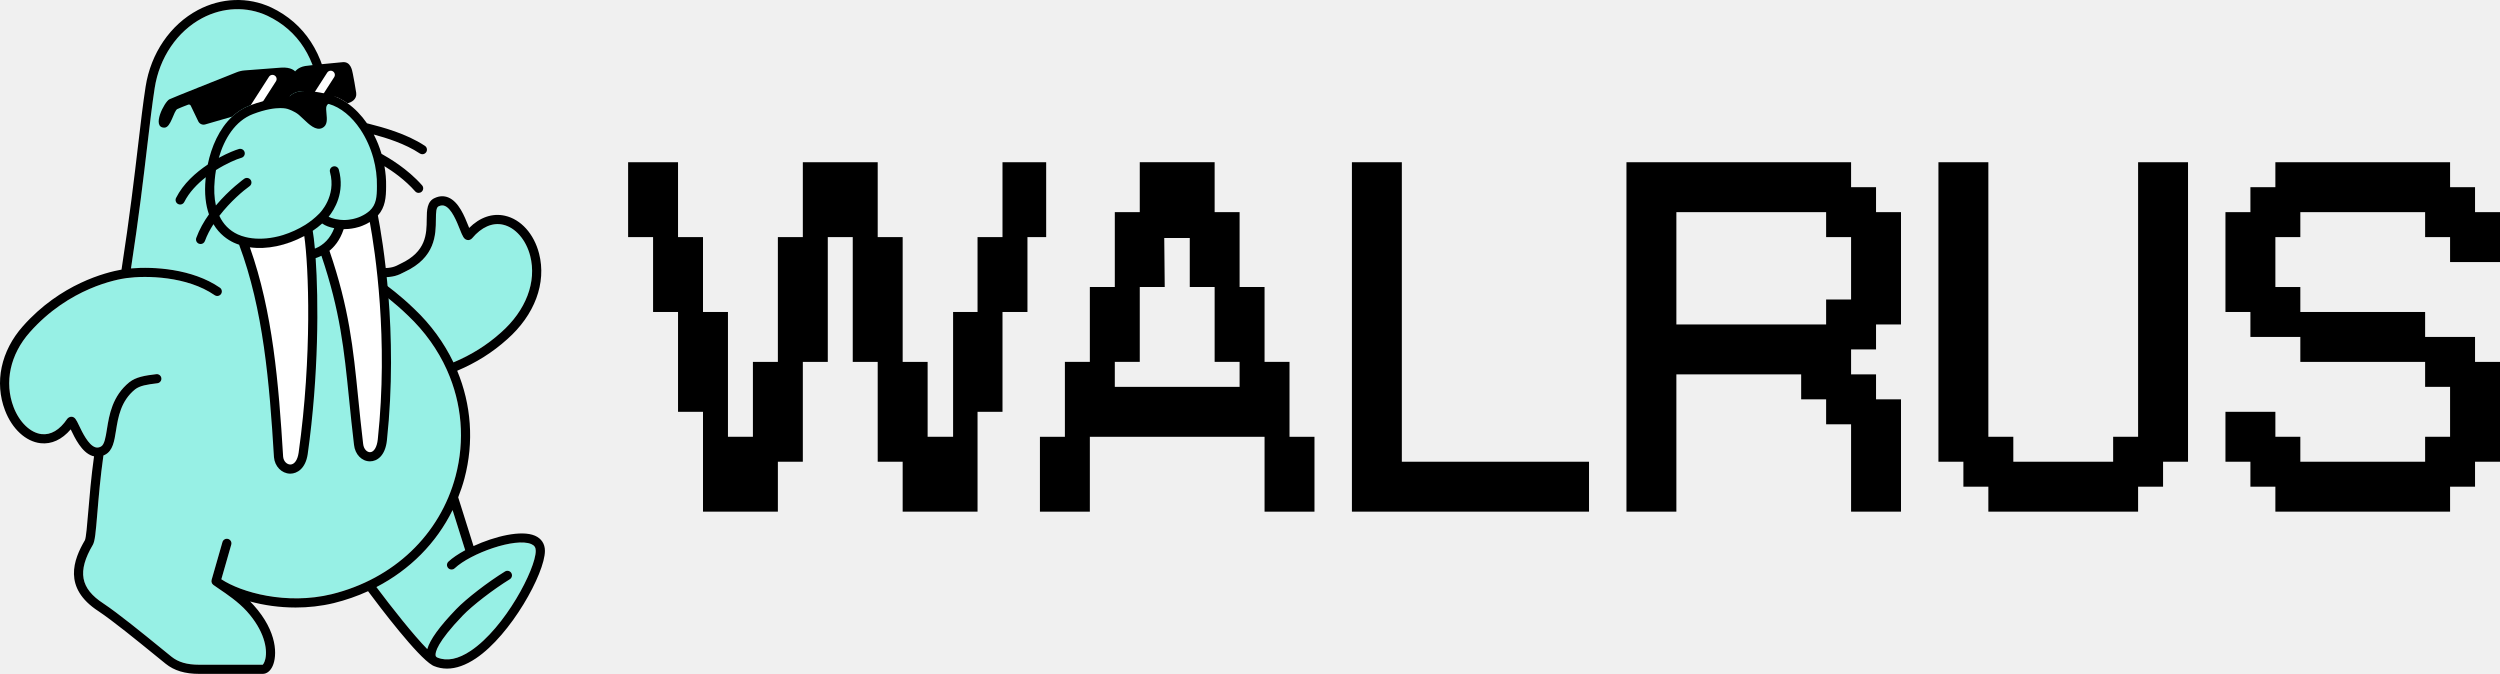
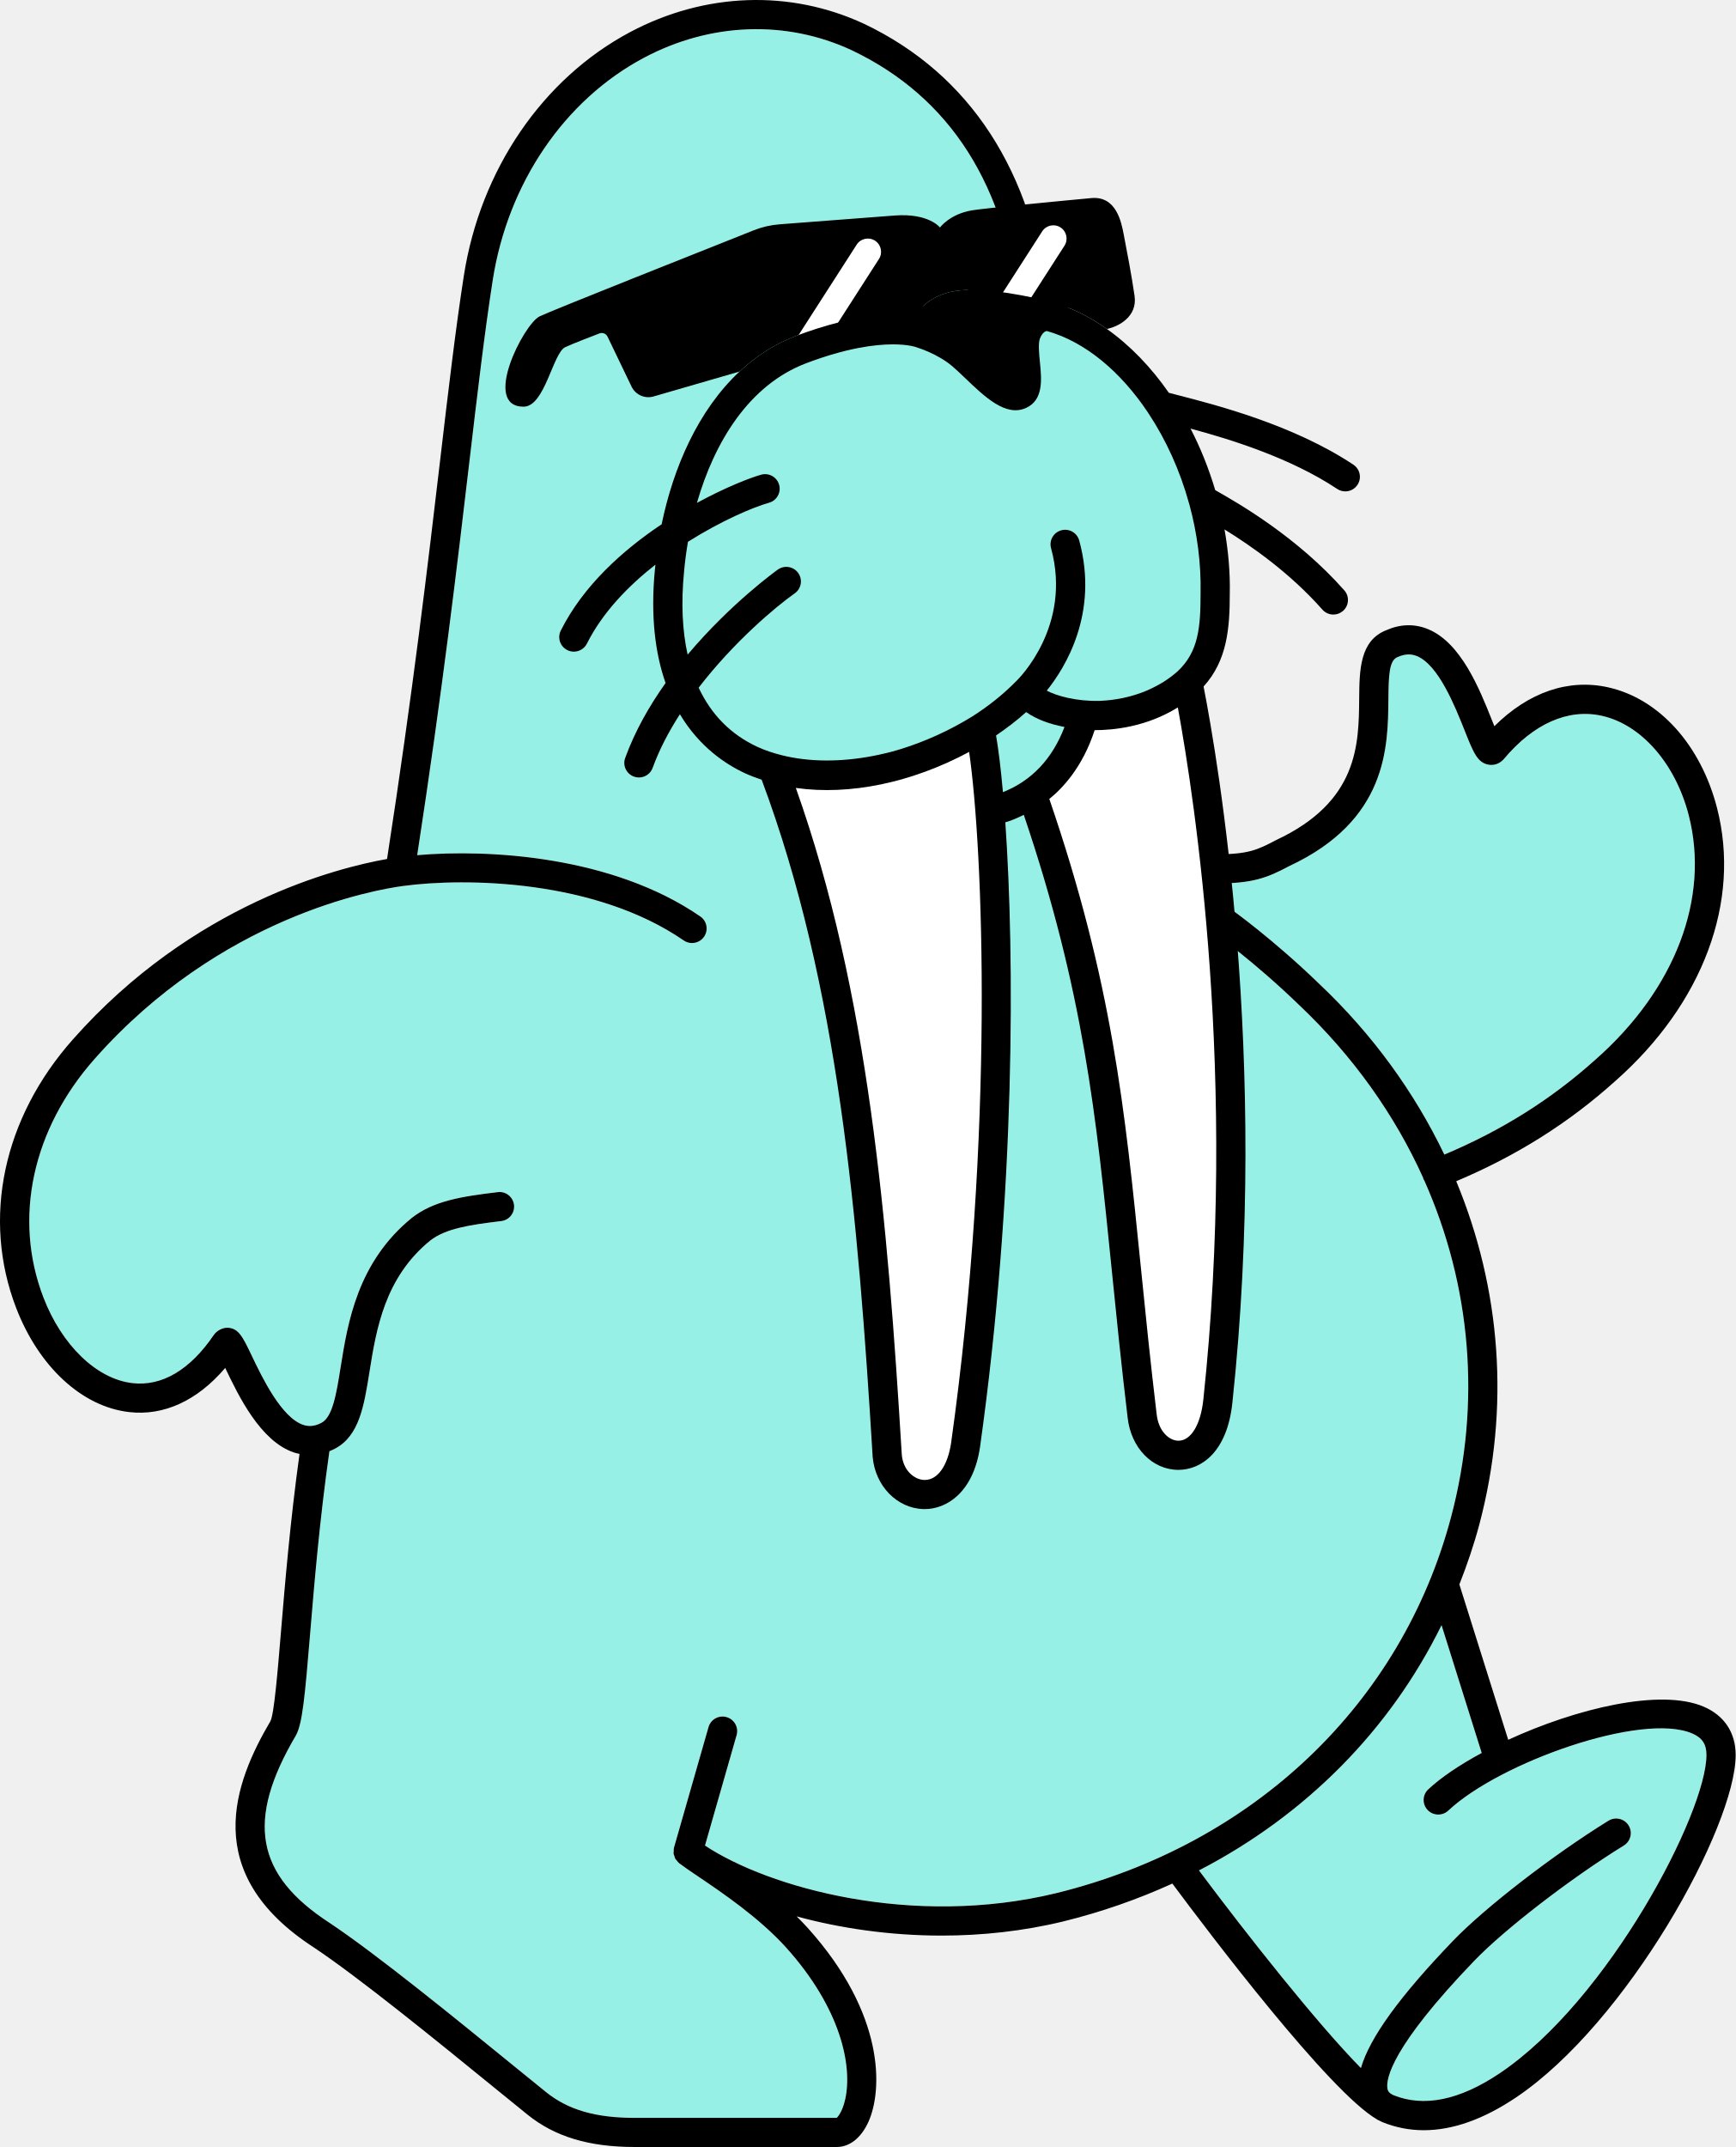
- <svg xmlns="http://www.w3.org/2000/svg" width="601" height="162" viewBox="0 0 601 162" fill="none">
+ <svg xmlns="http://www.w3.org/2000/svg" width="131" height="162" viewBox="0 0 131 162" fill="none">
  <path d="M109.661 146.449C112.075 143.938 117.231 139.954 121.401 137.38C121.92 137.062 122.598 137.22 122.919 137.736C123.239 138.253 123.08 138.93 122.562 139.25C118.525 141.742 113.558 145.571 111.252 147.969C105.016 154.461 104.603 156.851 104.715 157.577C104.738 157.727 104.793 157.847 104.945 157.959C105.017 158 105.101 158.06 105.164 158.085C107.462 159.021 110.16 158.47 113.178 156.446C121.407 150.929 128.796 136.766 128.796 132.418C128.796 131.606 128.475 131.122 127.722 130.797C123.926 129.163 113.186 132.982 109.308 136.618C108.863 137.033 108.167 137.011 107.749 136.57C107.332 136.127 107.353 135.431 107.797 135.016C108.768 134.106 110.185 133.158 111.834 132.268L108.802 122.623C104.907 130.551 98.542 136.962 90.493 141.131C94.158 146.042 99.425 152.698 102.715 156.044C103.384 153.744 105.645 150.629 109.661 146.449Z" fill="#97F0E5" />
  <path d="M78.161 24.701C77.546 24.751 77.015 24.318 76.955 23.715C75.997 14.039 71.733 7.336 64.284 3.79C59.334 1.487 53.612 1.693 48.593 4.364C42.589 7.558 38.325 13.835 37.186 21.155C36.571 25.108 36.036 29.655 35.417 34.921C34.513 42.608 33.394 52.115 31.488 64.526C36.88 64.058 46.228 64.582 52.858 69.152C53.359 69.497 53.484 70.182 53.138 70.682C52.792 71.181 52.104 71.305 51.604 70.961C44.939 66.366 35.159 66.213 30.431 66.849C28.207 67.147 16.633 69.179 7.159 79.879C2.437 85.193 0.985 91.925 3.272 97.887C4.663 101.51 7.3 104.053 9.989 104.361C12.223 104.625 14.352 103.36 16.142 100.722C16.354 100.409 16.79 100.179 17.166 100.183C18.004 100.209 18.316 100.861 18.999 102.289C19.779 103.922 21.232 106.96 22.893 107.514C23.338 107.662 23.772 107.613 24.262 107.358C25.112 106.908 25.39 105.167 25.712 103.151C26.246 99.81 26.977 95.235 31.09 91.89C32.717 90.617 34.801 90.284 37.568 89.952C38.167 89.872 38.722 90.308 38.795 90.911C38.867 91.514 38.436 92.062 37.832 92.134C35.423 92.423 33.628 92.698 32.468 93.607C29.022 96.409 28.394 100.339 27.889 103.497C27.475 106.093 27.116 108.336 25.29 109.304C25.147 109.378 25.005 109.441 24.862 109.499C24.127 114.664 23.729 119.401 23.41 123.235C23.006 128.087 22.822 130.092 22.322 130.965C18.548 137.372 19.289 141.461 24.873 145.088C28.397 147.433 34.349 152.276 38.693 155.813C39.614 156.562 40.462 157.253 41.199 157.847C42.873 159.199 44.947 159.802 47.922 159.802H63.155C63.18 159.775 63.568 159.412 63.793 158.4C64.353 155.882 63.473 151.55 59.328 146.944C57.285 144.688 54.509 142.812 52.673 141.572C52.081 141.173 51.598 140.844 51.274 140.597C51.272 140.595 51.27 140.594 51.269 140.593C51.269 140.593 51.269 140.593 51.269 140.593C51.266 140.591 51.261 140.587 51.258 140.585C51.255 140.583 51.254 140.579 51.251 140.576C51.181 140.522 51.133 140.45 51.08 140.382C51.047 140.34 51.001 140.306 50.975 140.261C50.973 140.257 50.971 140.254 50.969 140.251C50.936 140.192 50.927 140.124 50.905 140.06C50.883 139.993 50.849 139.931 50.839 139.862C50.839 139.859 50.838 139.856 50.837 139.852C50.832 139.813 50.846 139.772 50.845 139.732C50.844 139.705 50.848 139.68 50.85 139.653C50.854 139.583 50.845 139.512 50.863 139.442C50.865 139.436 50.868 139.43 50.869 139.423C50.87 139.419 50.869 139.416 50.87 139.412L53.476 130.318C53.643 129.734 54.251 129.394 54.839 129.563C55.424 129.73 55.763 130.338 55.596 130.921L53.208 139.255C58.009 142.437 68.87 145.481 79.73 142.844C94.642 139.171 105.781 128.561 109.522 114.462C111.812 105.834 111.025 97 107.504 89.08C107.478 89.036 107.446 88.997 107.427 88.949C107.416 88.922 107.421 88.894 107.412 88.868C105.264 84.112 102.128 79.691 98.072 75.851C94.664 72.549 91.609 70.375 91.579 70.353C91.083 70.001 90.966 69.315 91.319 68.82C91.67 68.324 92.359 68.209 92.855 68.56C92.984 68.652 96.071 70.847 99.599 74.265C103.622 78.074 106.767 82.436 109.012 87.118C113.339 85.3 117.092 82.947 120.441 79.933C126.444 74.639 129.064 67.755 127.458 61.511C126.458 57.624 123.889 54.681 120.914 54.011C118.373 53.439 115.742 54.596 113.508 57.268C113.196 57.621 112.78 57.773 112.351 57.698C111.511 57.549 111.209 56.792 110.549 55.133C109.81 53.278 108.573 50.171 106.938 49.503C106.484 49.318 106.025 49.342 105.489 49.576C104.846 49.826 104.806 50.941 104.79 52.74C104.758 56.388 104.709 61.9 97.294 65.356C95.647 66.233 94.549 66.659 91.816 66.659C91.207 66.659 90.714 66.166 90.714 65.559C90.714 65.062 91.051 64.658 91.505 64.522C90.969 60.264 89.511 51.368 89.511 51.368C89.511 51.368 91.616 47.97 91.516 44.872C91.315 37.776 88.91 28.782 80.592 24.584C80.15 24.254 79.647 23.596 79.1 23.1C79.115 23.234 79.136 23.363 79.15 23.498C79.209 24.102 78.767 24.641 78.161 24.701Z" fill="#97F0E5" />
  <path d="M128.598 128.78C125.311 127.363 118.921 128.934 113.833 131.274L110.147 119.551C110.725 118.081 111.241 116.578 111.654 115.025C113.986 106.235 113.285 97.252 109.91 89.128C114.45 87.214 118.393 84.739 121.91 81.573C128.538 75.728 131.41 68.024 129.594 60.965C128.371 56.215 125.231 52.729 121.398 51.867C118.386 51.187 115.364 52.232 112.788 54.796C112.723 54.637 112.659 54.474 112.598 54.322C111.673 52 110.276 48.492 107.774 47.469C106.759 47.053 105.691 47.085 104.645 47.545C102.624 48.329 102.605 50.562 102.585 52.721C102.555 56.185 102.517 60.495 96.308 63.39C94.913 64.132 94.196 64.46 91.816 64.46C91.706 64.46 91.605 64.492 91.505 64.522C91.051 64.658 90.714 65.062 90.714 65.559C90.714 66.166 91.207 66.659 91.816 66.659C94.549 66.659 95.647 66.233 97.293 65.356C104.709 61.9 104.758 56.388 104.79 52.74C104.806 50.941 104.846 49.826 105.489 49.576C106.025 49.342 106.484 49.318 106.938 49.503C108.573 50.171 109.81 53.278 110.549 55.133C111.209 56.792 111.511 57.549 112.351 57.698C112.78 57.773 113.196 57.621 113.508 57.268C115.741 54.596 118.373 53.439 120.914 54.012C123.889 54.681 126.458 57.625 127.458 61.511C129.064 67.755 126.444 74.639 120.441 79.933C117.092 82.947 113.339 85.3 109.012 87.119C106.767 82.436 103.622 78.074 99.599 74.265C96.071 70.847 92.984 68.652 92.855 68.56C92.359 68.209 91.67 68.324 91.319 68.82C90.966 69.315 91.083 70.001 91.579 70.353C91.609 70.375 94.664 72.549 98.072 75.851C102.128 79.692 105.264 84.112 107.412 88.868C107.42 88.895 107.416 88.922 107.427 88.949C107.446 88.998 107.478 89.036 107.504 89.08C111.025 97 111.812 105.834 109.522 114.463C105.78 128.561 94.642 139.171 79.73 142.844C68.87 145.482 58.009 142.437 53.208 139.255L55.596 130.921C55.763 130.338 55.424 129.73 54.839 129.563C54.251 129.394 53.643 129.735 53.476 130.318L50.87 139.412C50.869 139.416 50.87 139.419 50.869 139.423C50.867 139.43 50.865 139.436 50.863 139.442C50.845 139.512 50.853 139.583 50.85 139.654C50.848 139.68 50.844 139.706 50.845 139.732C50.845 139.772 50.832 139.813 50.837 139.852C50.838 139.856 50.839 139.859 50.839 139.862C50.849 139.931 50.883 139.993 50.905 140.06C50.927 140.124 50.936 140.192 50.969 140.251C50.971 140.254 50.973 140.257 50.975 140.261C51.001 140.306 51.047 140.34 51.08 140.382C51.133 140.45 51.181 140.522 51.25 140.576C51.254 140.579 51.255 140.583 51.258 140.585C51.261 140.587 51.265 140.59 51.268 140.592C51.268 140.592 51.268 140.593 51.268 140.592C51.27 140.594 51.272 140.596 51.274 140.597C51.598 140.844 52.081 141.173 52.673 141.572C54.509 142.812 57.285 144.688 59.328 146.944C63.473 151.55 64.353 155.883 63.793 158.401C63.568 159.412 63.18 159.775 63.155 159.802H47.922C44.947 159.802 42.873 159.199 41.199 157.847C40.462 157.253 39.614 156.562 38.693 155.813C34.349 152.276 28.397 147.433 24.873 145.088C19.289 141.461 18.548 137.372 22.322 130.965C22.822 130.092 23.006 128.087 23.41 123.235C23.729 119.401 24.127 114.664 24.862 109.499C25.004 109.441 25.147 109.379 25.289 109.304C27.116 108.336 27.475 106.094 27.889 103.497C28.394 100.339 29.021 96.409 32.468 93.607C33.628 92.698 35.422 92.423 37.831 92.134C38.436 92.062 38.867 91.515 38.794 90.911C38.722 90.308 38.167 89.872 37.568 89.952C34.8 90.284 32.716 90.617 31.09 91.89C26.977 95.235 26.245 99.81 25.712 103.151C25.39 105.167 25.112 106.909 24.262 107.358C23.772 107.613 23.338 107.662 22.893 107.514C21.232 106.96 19.779 103.922 18.999 102.289C18.316 100.862 18.004 100.209 17.166 100.183C16.79 100.179 16.354 100.409 16.142 100.722C14.352 103.36 12.223 104.625 9.989 104.361C7.3 104.053 4.663 101.511 3.272 97.887C0.985 91.925 2.437 85.193 7.159 79.879C16.633 69.179 28.207 67.147 30.431 66.849C35.159 66.213 44.939 66.367 51.604 70.961C52.104 71.305 52.791 71.181 53.138 70.682C53.484 70.182 53.359 69.497 52.858 69.152C46.228 64.582 36.88 64.058 31.488 64.526C33.394 52.115 34.513 42.608 35.417 34.921C36.036 29.656 36.571 25.108 37.186 21.155C38.325 13.835 42.589 7.558 48.593 4.364C53.612 1.693 59.334 1.487 64.284 3.79C71.733 7.336 75.997 14.039 76.955 23.715C77.015 24.319 77.545 24.751 78.161 24.701C78.767 24.641 79.209 24.103 79.15 23.498C79.136 23.363 79.115 23.234 79.1 23.101C77.99 12.963 73.206 5.601 65.225 1.802C59.631 -0.802 53.191 -0.574 47.555 2.424C40.943 5.942 36.252 12.818 35.007 20.818C34.386 24.812 33.849 29.378 33.227 34.665C32.31 42.463 31.172 52.136 29.213 64.814C25.479 65.474 14.554 68.204 5.507 78.422C0.231 84.361 -1.374 91.931 1.213 98.672C2.921 103.121 6.186 106.138 9.736 106.546C12.367 106.848 14.884 105.692 16.999 103.216C17.002 103.222 17.006 103.229 17.008 103.236C17.994 105.298 19.644 108.749 22.194 109.599C22.331 109.645 22.47 109.673 22.607 109.702C21.907 114.757 21.507 119.513 21.213 123.053C20.957 126.127 20.692 129.306 20.414 129.863C17.68 134.506 15.043 141.326 23.659 146.924C27.086 149.203 32.989 154.008 37.299 157.516C38.222 158.268 39.073 158.96 39.812 159.556C41.877 161.224 44.454 162 47.922 162H63.154C64.134 162 65.009 161.302 65.553 160.084C66.609 157.724 66.832 151.992 60.966 145.473C60.695 145.174 60.414 144.883 60.126 144.599C63.425 145.499 67.17 146.048 71.068 146.048C74.088 146.048 77.198 145.721 80.255 144.979C83.141 144.268 85.889 143.306 88.484 142.123C91.353 145.982 100.336 157.838 103.934 159.92C103.955 159.932 103.97 159.949 103.992 159.96C104.01 159.97 104.03 159.974 104.049 159.983C104.145 160.034 104.241 160.084 104.328 160.12C105.334 160.529 106.38 160.733 107.463 160.733C109.639 160.733 111.963 159.911 114.409 158.271C122.802 152.642 131 137.827 131 132.418C131 130.74 130.147 129.448 128.598 128.78ZM113.178 156.446C110.16 158.47 107.462 159.021 105.164 158.085C105.101 158.059 105.017 158 104.945 157.959C104.793 157.847 104.738 157.727 104.715 157.577C104.603 156.851 105.016 154.46 111.252 147.969C113.558 145.571 118.525 141.742 122.562 139.25C123.079 138.93 123.239 138.253 122.919 137.736C122.598 137.22 121.92 137.062 121.401 137.38C117.231 139.954 112.074 143.938 109.661 146.449C105.644 150.629 103.384 153.744 102.715 156.044C99.425 152.698 94.158 146.042 90.492 141.131C98.542 136.962 104.907 130.551 108.802 122.623L111.834 132.268C110.185 133.158 108.768 134.106 107.797 135.016C107.353 135.431 107.332 136.127 107.749 136.57C108.167 137.011 108.863 137.033 109.308 136.618C113.186 132.982 123.926 129.163 127.722 130.797C128.475 131.122 128.796 131.606 128.796 132.418C128.796 136.766 121.407 150.929 113.178 156.446Z" fill="black" />
  <path d="M68.987 23.901C69.545 23.058 70.679 21.967 72.835 21.887C75.668 21.773 79.232 22.76 79.386 22.803C80.839 23.19 82.232 23.893 83.542 24.821C83.545 24.82 83.549 24.821 83.552 24.821C84.424 24.636 85.857 23.898 85.632 22.327C85.402 20.73 85.044 18.899 84.811 17.681C84.639 16.783 84.26 14.774 82.376 14.946C80.493 15.118 74.272 15.717 73.361 15.871C71.669 16.157 70.947 17.167 70.947 17.167C70.947 17.167 70.103 16.064 67.522 16.262L58.853 16.924C58.172 16.976 57.508 17.129 56.874 17.382C53.406 18.764 41.588 23.448 40.721 23.875C39.525 24.464 36.338 30.686 39.518 30.686C41.124 30.686 41.724 26.641 42.66 26.196C43.202 25.938 44.641 25.391 45.24 25.159C45.477 25.066 45.744 25.173 45.855 25.402L47.667 29.171C47.974 29.809 48.709 30.121 49.383 29.899L55.816 28.035C57.034 26.899 58.437 25.971 60.056 25.356C64.685 23.597 67.574 23.662 68.987 23.901Z" fill="black" />
  <path d="M69.67 23.185L68.908 19.32C68.908 19.32 68.847 18.252 67.705 18.35L58.826 19.105C58.826 19.105 57.724 19.078 57.971 20.364L58.715 24.238C58.715 24.238 58.763 25.195 60.301 25.049L69.854 24.137L69.67 23.185Z" fill="black" />
  <path d="M83.443 21.917L82.724 18.046C82.593 17.343 81.939 16.861 81.228 16.943L73.536 17.831C73.536 17.831 72.279 17.91 72.492 18.997L73.226 22.756C73.356 23.396 74.343 23.775 74.934 23.775C74.934 23.775 81.728 23.125 82.597 23.039C83.644 22.934 83.443 21.917 83.443 21.917Z" fill="black" />
  <path fill-rule="evenodd" clip-rule="evenodd" d="M66.041 18.159C66.505 18.457 66.64 19.076 66.341 19.541L61.841 26.541C61.542 27.005 60.924 27.14 60.459 26.841C59.995 26.543 59.86 25.924 60.159 25.459L64.659 18.459C64.957 17.995 65.576 17.86 66.041 18.159Z" fill="white" />
  <path fill-rule="evenodd" clip-rule="evenodd" d="M80.041 17.159C80.505 17.457 80.64 18.076 80.341 18.541L75.841 25.541C75.543 26.005 74.924 26.14 74.459 25.841C73.995 25.543 73.86 24.924 74.159 24.459L78.659 17.459C78.957 16.995 79.576 16.86 80.041 17.159Z" fill="white" />
  <path d="M102.149 35.063C97.633 32.06 91.772 30.553 88.955 29.829C88.663 29.755 88.428 29.693 88.22 29.637C86.871 27.696 85.282 26.054 83.542 24.821C82.232 23.892 80.839 23.19 79.386 22.803C79.232 22.76 75.668 21.773 72.835 21.887C70.68 21.966 69.545 23.058 68.987 23.901C67.575 23.662 64.685 23.597 60.056 25.356C58.437 25.971 57.034 26.9 55.817 28.035C52.682 30.959 50.815 35.304 49.938 39.558C47.029 41.502 44.034 44.173 42.326 47.579C42.054 48.121 42.275 48.782 42.82 49.053C42.978 49.133 43.146 49.169 43.311 49.169C43.716 49.169 44.105 48.947 44.298 48.562C45.465 46.234 47.394 44.232 49.47 42.604C49.458 42.725 49.441 42.848 49.43 42.968C49.084 46.565 49.47 49.354 50.234 51.536C49.016 53.25 47.926 55.155 47.187 57.19C46.979 57.761 47.275 58.391 47.848 58.598C47.971 58.643 48.098 58.664 48.223 58.664C48.674 58.664 49.097 58.386 49.259 57.939C49.769 56.536 50.489 55.178 51.316 53.892C52.773 56.335 54.74 57.654 56.235 58.347C56.637 58.533 57.058 58.688 57.486 58.832C63.296 74.361 64.769 91.849 65.865 109.926C66.053 112.112 67.698 113.806 69.691 113.866C69.724 113.867 69.757 113.868 69.79 113.868C71.419 113.868 73.453 112.652 73.968 109.185C76.656 90.038 76.577 72.132 75.877 62.046C75.972 62.015 76.069 61.993 76.163 61.959C76.548 61.822 76.915 61.661 77.272 61.485C81.783 74.806 82.733 84.14 83.912 95.845C84.264 99.329 84.626 102.932 85.108 106.953C85.357 109.245 86.97 110.907 88.944 110.907H88.949C90.656 110.904 92.62 109.575 93.013 105.852C95.798 79.857 91.925 57.348 90.841 51.801C92.619 49.838 92.818 47.428 92.818 44.795C92.853 43.17 92.704 41.544 92.421 39.948C94.459 41.207 97.366 43.234 99.809 45.998C100.026 46.245 100.331 46.371 100.636 46.371C100.895 46.371 101.156 46.281 101.365 46.096C101.821 45.695 101.865 45 101.463 44.545C97.904 40.517 93.497 37.987 91.72 36.982C91.236 35.361 90.613 33.797 89.856 32.339C92.813 33.134 97.371 34.528 100.926 36.892C101.114 37.017 101.326 37.077 101.536 37.077C101.893 37.077 102.242 36.905 102.454 36.587C102.792 36.082 102.655 35.4 102.149 35.063ZM75.697 59.771C75.537 57.977 75.358 56.536 75.178 55.493C75.973 54.948 76.743 54.371 77.45 53.729C77.868 54.027 78.339 54.249 78.75 54.409C79.207 54.586 79.75 54.737 80.344 54.855C79.422 57.264 77.862 58.912 75.697 59.771ZM90.614 44.772C90.614 47.313 90.464 49.179 88.881 50.654C88.538 50.958 88.183 51.22 87.823 51.449C87.476 51.662 87.09 51.868 86.653 52.065C86.325 52.213 85.997 52.325 85.671 52.429C85.457 52.495 85.249 52.553 85.044 52.601C84.939 52.627 84.834 52.65 84.73 52.672C84.427 52.734 84.136 52.782 83.867 52.814C83.742 52.828 83.618 52.842 83.496 52.852C83.323 52.866 83.158 52.878 83.008 52.884C81.247 52.931 79.759 52.512 79.004 52.112C80.37 50.416 82.962 46.294 81.455 40.785C81.295 40.199 80.69 39.851 80.102 40.014C79.515 40.173 79.168 40.778 79.329 41.364C80.93 47.221 76.893 51.209 76.721 51.376C76.718 51.379 76.717 51.383 76.714 51.386C76.709 51.391 76.702 51.394 76.697 51.399C75.717 52.399 74.595 53.288 73.385 54.059L73.383 54.06C71.657 55.124 69.859 55.931 68.066 56.496C67.778 56.584 67.491 56.669 67.202 56.745C67.077 56.778 66.954 56.805 66.829 56.836C64.388 57.425 61.942 57.551 59.772 57.151C59.519 57.102 59.267 57.051 59.02 56.988C58.37 56.825 57.744 56.621 57.163 56.352C55.155 55.422 53.675 53.912 52.731 51.887C55.379 48.447 58.536 45.789 59.983 44.77C60.48 44.42 60.599 43.734 60.247 43.238C59.897 42.743 59.207 42.623 58.711 42.974C58.657 43.013 55.176 45.499 51.899 49.396C51.498 47.593 51.4 45.515 51.626 43.17C51.692 42.421 51.791 41.654 51.924 40.88C54.44 39.293 56.831 38.273 58.041 37.935C58.627 37.772 58.969 37.164 58.805 36.58C58.641 35.995 58.035 35.655 57.446 35.818C56.638 36.044 54.785 36.757 52.6 37.946C53.918 33.364 56.522 29.052 60.841 27.41C63.886 26.254 66.043 25.984 67.393 25.984C68.568 25.984 69.132 26.189 69.135 26.19C69.172 26.206 69.213 26.22 69.251 26.232C69.267 26.236 70.762 26.693 71.863 27.622C72.155 27.869 72.484 28.184 72.829 28.515C74.347 29.968 75.914 31.47 77.44 30.782C78.772 30.179 78.615 28.609 78.49 27.348C78.424 26.694 78.343 25.88 78.499 25.517C78.692 25.068 78.909 24.987 79.01 24.976C81.917 25.788 84.58 28.049 86.623 31.097C86.641 31.132 86.664 31.162 86.686 31.195C88.005 33.187 89.061 35.504 89.743 37.98C89.75 38.01 89.76 38.038 89.77 38.067C90.356 40.227 90.663 42.501 90.614 44.772Z" fill="black" />
  <path d="M82.618 55.094C81.706 57.92 80.143 59.526 79.198 60.284C83.939 74.111 84.898 83.632 86.106 95.626C86.456 99.099 86.818 102.691 87.299 106.704C87.44 108.011 88.252 108.708 88.944 108.708H88.946C89.886 108.707 90.622 107.494 90.821 105.619C93.408 81.467 90.182 60.367 88.897 53.379C86.488 54.87 84.005 55.092 82.618 55.094Z" fill="white" />
  <path d="M73.146 56.735C68.808 59.063 64.13 60.028 60.066 59.453C65.561 74.907 66.991 92.076 68.063 109.766C68.166 110.962 69.014 111.646 69.758 111.669H69.799C70.769 111.669 71.528 110.603 71.786 108.871C75.07 85.476 74.2 64.053 73.146 56.735Z" fill="white" />
-   <path d="M187 123H169V99H163V75H157V57H151L151 39L163 39L163 57H169V75H175V105H181V87H187V57H193V39H211V57H217V87H223V105H229.125V75H235V57H241V39H251.5V57H247V75H241V99H235V123H217V111H211V87H205V57H199V87H193V111H187V123Z" fill="black" />
-   <path d="M262 123H250V105H256V87H262V69H268V51H274V39H292V51H298V69H304V87H310V105H316V123H304V105H262V123ZM268 93H298V87H292V69H286.02V57.22H279.886L280 69H274V87H268V93Z" fill="black" />
-   <path d="M382 123H325V39H337V111H382V123Z" fill="black" />
-   <path d="M403 123H391V39H445V45H451V51H457V78H451V84H445V90H451V96H457V123H445V102H439V96H433V90H403V123ZM403 78H439V72H445V57H439V51H403V78Z" fill="black" />
-   <path d="M514 123H478V117H472V111H466V39H478V105H484V111H508V105H514V39H526V111H520V117H514V123Z" fill="black" />
-   <path d="M589 123H547V117H541V111H535V99H547V105H553V111H583V105H589V93H583V87H553V81H541V75H535V51H541V45H547V39H589V45H595V51H601V63H589V57H583V51H553V57H547V69H553V75H583V81H595V87H601V111H595V117H589V123Z" fill="black" />
</svg>
